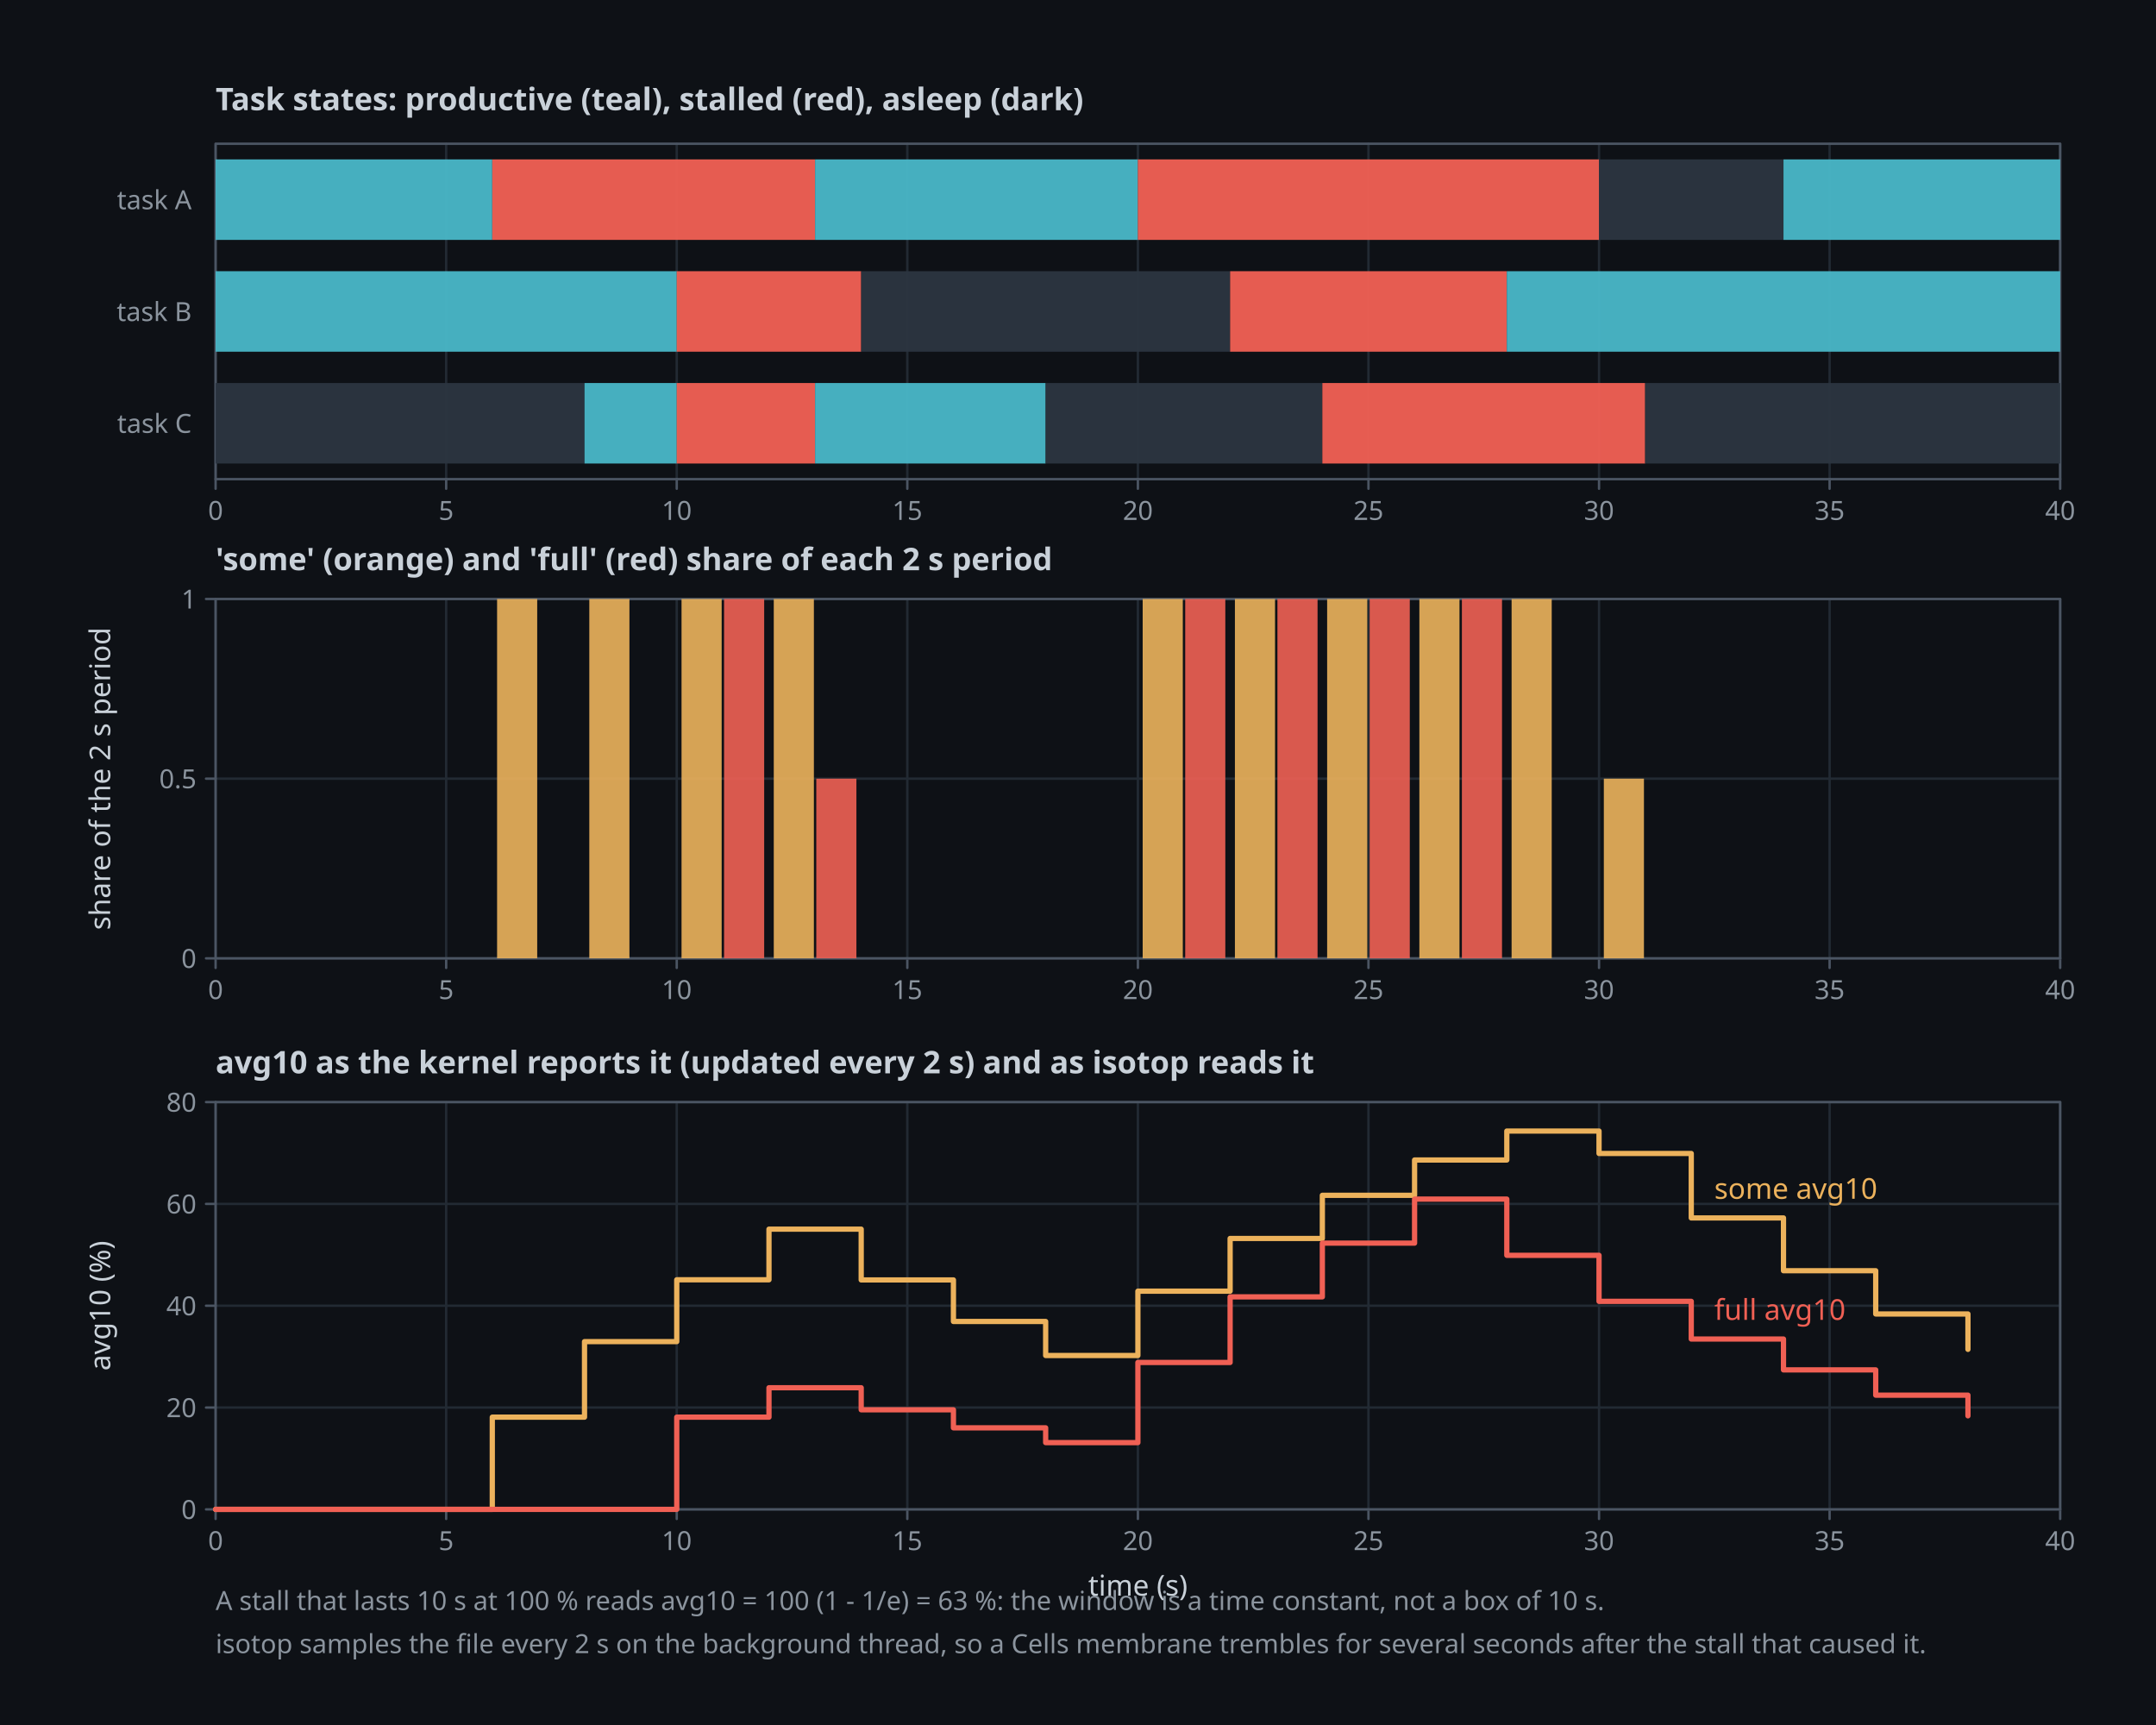
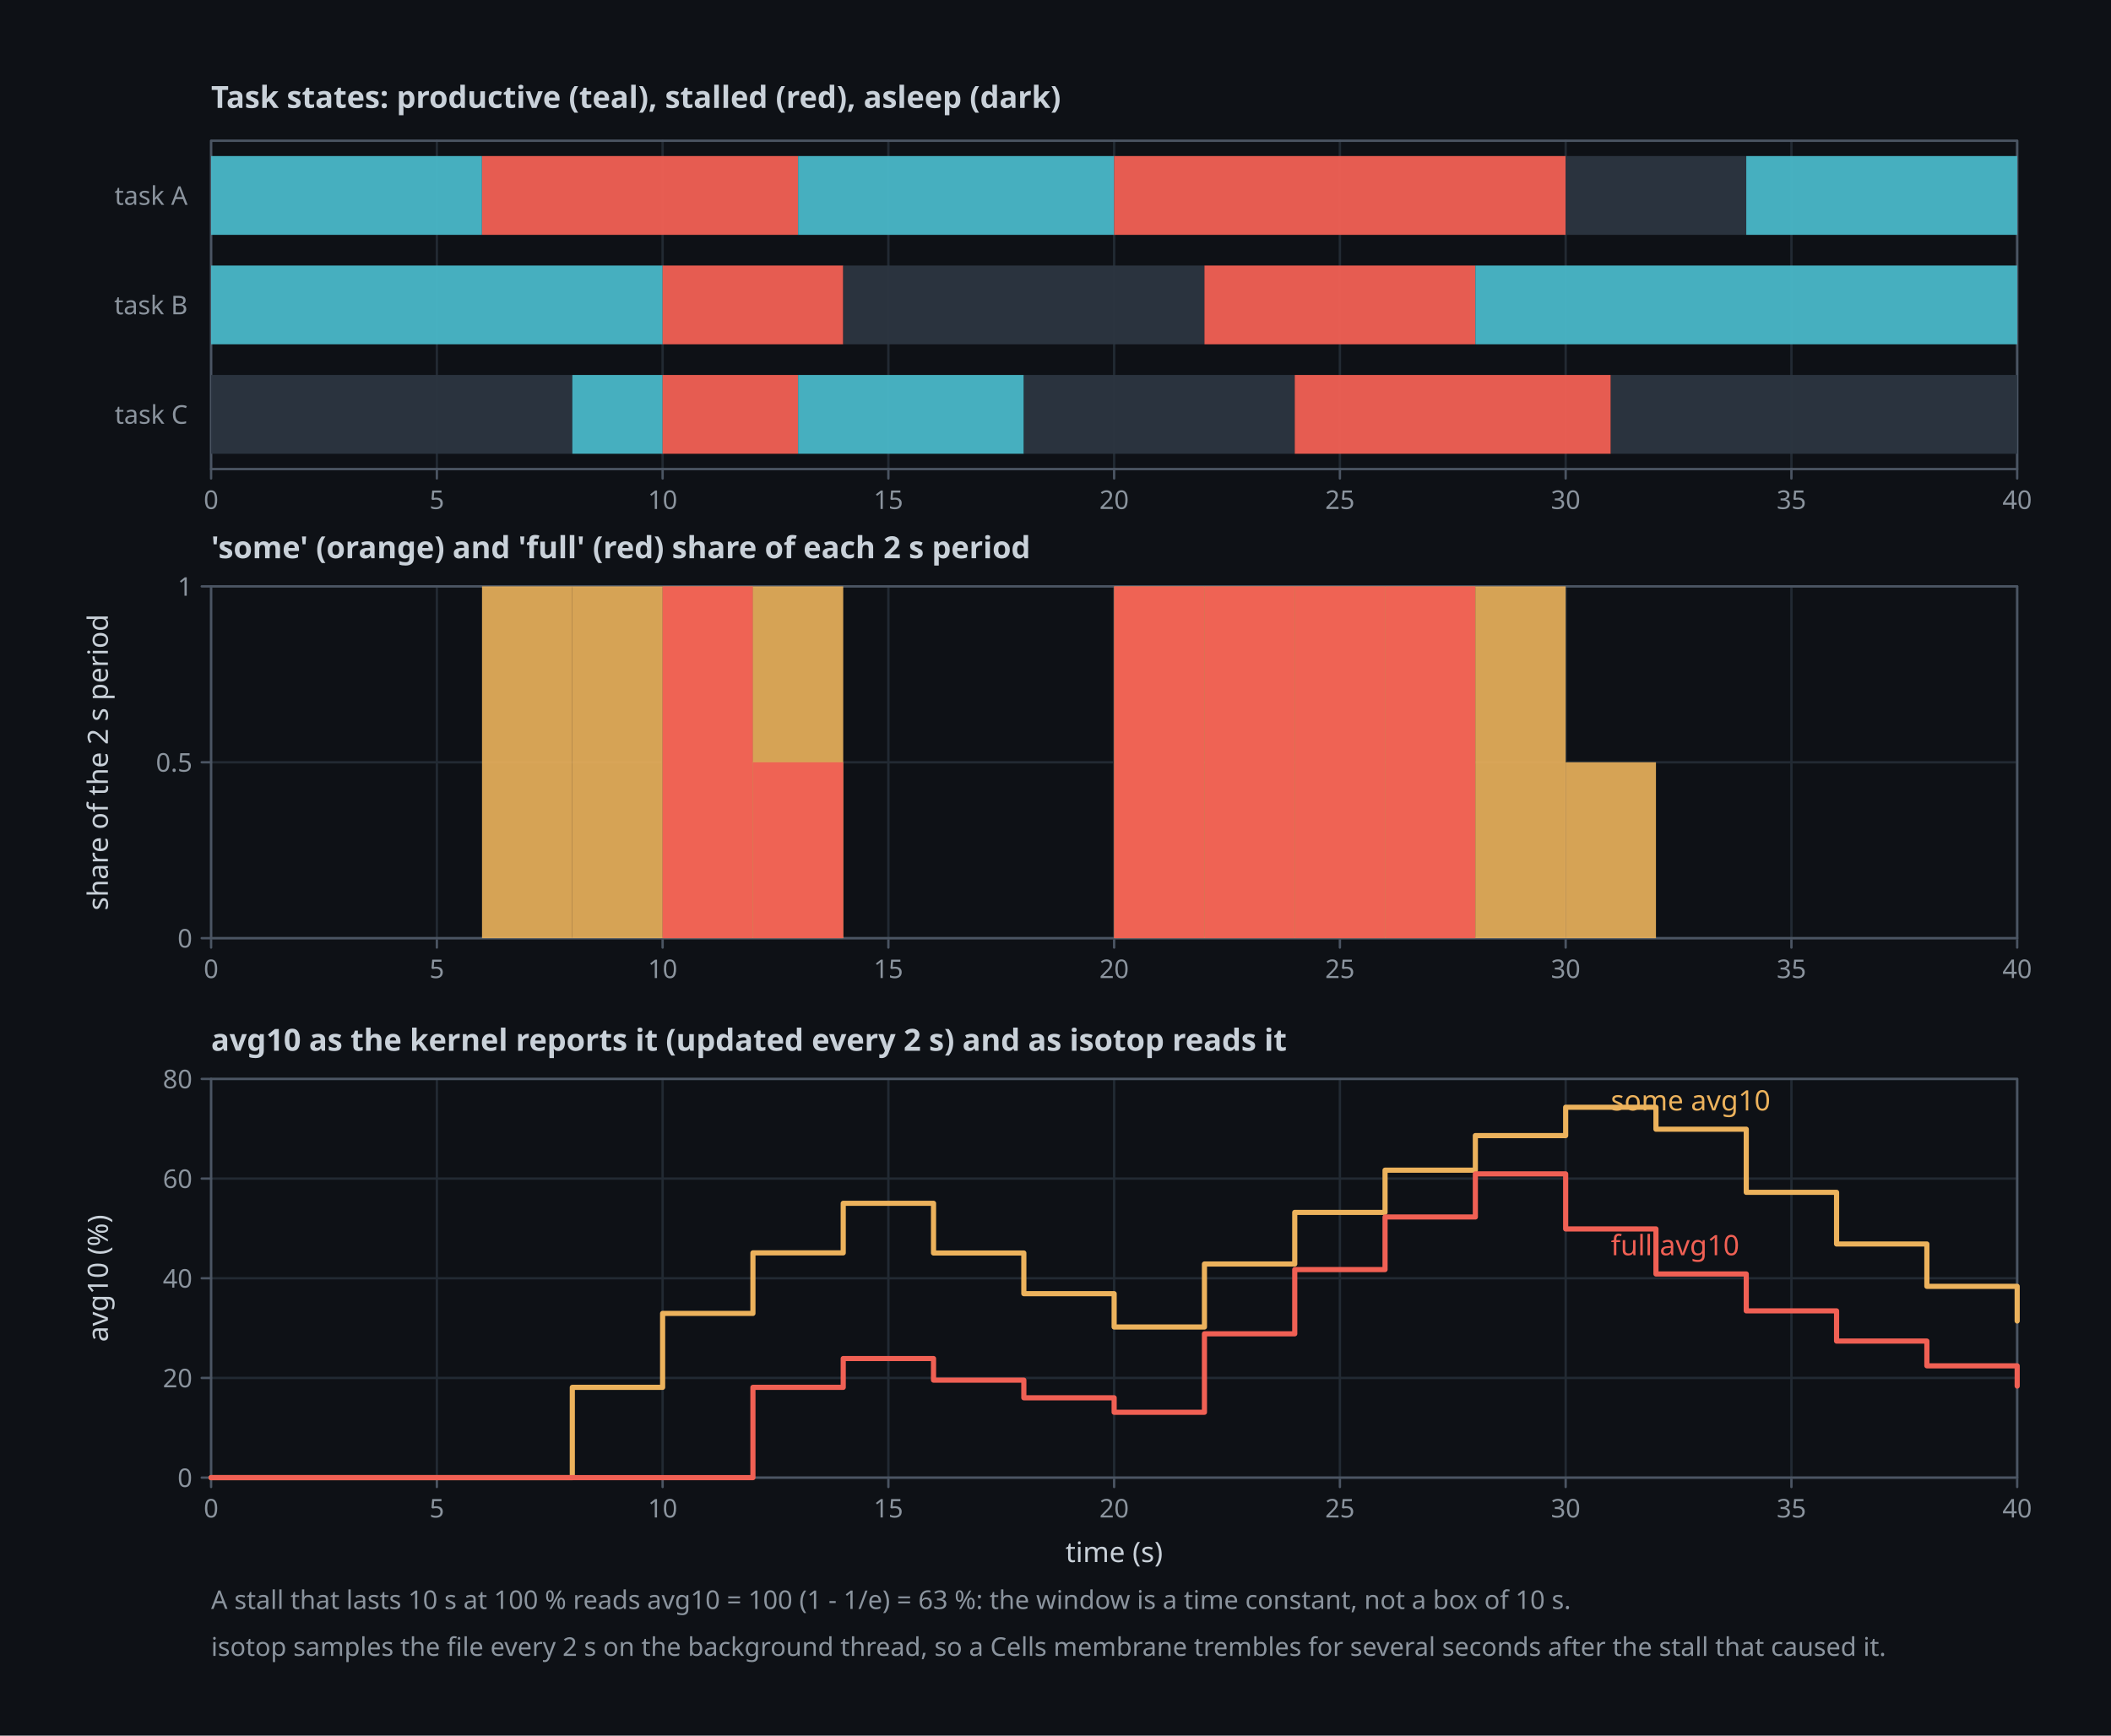
- <svg xmlns="http://www.w3.org/2000/svg" viewBox="0 0 900 720" width="900" height="720" font-family="system-ui, sans-serif" role="img">
-   <rect width="900" height="720" fill="#0e1116" />
+ <svg xmlns="http://www.w3.org/2000/svg" viewBox="0 0 900 740" width="900" height="740" font-family="system-ui, sans-serif" role="img">
+   <rect width="900" height="740" fill="#0e1116" />
  <line x1="90" y1="60" x2="90" y2="200" fill="none" stroke="#222a33" stroke-width="1" stroke-linejoin="round" stroke-linecap="round" />
  <line x1="90" y1="200" x2="90" y2="204" fill="none" stroke="#4b5563" stroke-width="1" stroke-linejoin="round" stroke-linecap="round" />
  <text x="90" y="217" font-size="11" text-anchor="middle" fill="#8b949e">0</text>
  <line x1="186.25" y1="60" x2="186.25" y2="200" fill="none" stroke="#222a33" stroke-width="1" stroke-linejoin="round" stroke-linecap="round" />
  <line x1="186.25" y1="200" x2="186.25" y2="204" fill="none" stroke="#4b5563" stroke-width="1" stroke-linejoin="round" stroke-linecap="round" />
  <text x="186.25" y="217" font-size="11" text-anchor="middle" fill="#8b949e">5</text>
  <line x1="282.5" y1="60" x2="282.5" y2="200" fill="none" stroke="#222a33" stroke-width="1" stroke-linejoin="round" stroke-linecap="round" />
  <line x1="282.5" y1="200" x2="282.5" y2="204" fill="none" stroke="#4b5563" stroke-width="1" stroke-linejoin="round" stroke-linecap="round" />
  <text x="282.5" y="217" font-size="11" text-anchor="middle" fill="#8b949e">10</text>
  <line x1="378.75" y1="60" x2="378.75" y2="200" fill="none" stroke="#222a33" stroke-width="1" stroke-linejoin="round" stroke-linecap="round" />
  <line x1="378.75" y1="200" x2="378.75" y2="204" fill="none" stroke="#4b5563" stroke-width="1" stroke-linejoin="round" stroke-linecap="round" />
  <text x="378.75" y="217" font-size="11" text-anchor="middle" fill="#8b949e">15</text>
  <line x1="475" y1="60" x2="475" y2="200" fill="none" stroke="#222a33" stroke-width="1" stroke-linejoin="round" stroke-linecap="round" />
  <line x1="475" y1="200" x2="475" y2="204" fill="none" stroke="#4b5563" stroke-width="1" stroke-linejoin="round" stroke-linecap="round" />
  <text x="475" y="217" font-size="11" text-anchor="middle" fill="#8b949e">20</text>
  <line x1="571.25" y1="60" x2="571.25" y2="200" fill="none" stroke="#222a33" stroke-width="1" stroke-linejoin="round" stroke-linecap="round" />
  <line x1="571.25" y1="200" x2="571.25" y2="204" fill="none" stroke="#4b5563" stroke-width="1" stroke-linejoin="round" stroke-linecap="round" />
  <text x="571.25" y="217" font-size="11" text-anchor="middle" fill="#8b949e">25</text>
  <line x1="667.5" y1="60" x2="667.5" y2="200" fill="none" stroke="#222a33" stroke-width="1" stroke-linejoin="round" stroke-linecap="round" />
  <line x1="667.5" y1="200" x2="667.5" y2="204" fill="none" stroke="#4b5563" stroke-width="1" stroke-linejoin="round" stroke-linecap="round" />
  <text x="667.5" y="217" font-size="11" text-anchor="middle" fill="#8b949e">30</text>
  <line x1="763.75" y1="60" x2="763.75" y2="200" fill="none" stroke="#222a33" stroke-width="1" stroke-linejoin="round" stroke-linecap="round" />
  <line x1="763.75" y1="200" x2="763.75" y2="204" fill="none" stroke="#4b5563" stroke-width="1" stroke-linejoin="round" stroke-linecap="round" />
  <text x="763.75" y="217" font-size="11" text-anchor="middle" fill="#8b949e">35</text>
  <line x1="860" y1="60" x2="860" y2="200" fill="none" stroke="#222a33" stroke-width="1" stroke-linejoin="round" stroke-linecap="round" />
  <line x1="860" y1="200" x2="860" y2="204" fill="none" stroke="#4b5563" stroke-width="1" stroke-linejoin="round" stroke-linecap="round" />
  <text x="860" y="217" font-size="11" text-anchor="middle" fill="#8b949e">40</text>
  <rect x="90" y="60" width="770" height="140" rx="0" fill="none" stroke="#4b5563" stroke-width="1" stroke-linejoin="round" stroke-linecap="round" />
  <text x="90" y="46" font-size="13" text-anchor="start" fill="#c9d1d9" font-weight="600">Task states: productive (teal), stalled (red), asleep (dark)</text>
  <text x="80" y="87.33" font-size="11" text-anchor="end" fill="#8b949e">task A</text>
  <rect x="90" y="66.53" width="115.5" height="33.6" rx="0" fill="#48b7c7" opacity="0.95" />
  <rect x="205.5" y="66.53" width="134.75" height="33.6" rx="0" fill="#f06054" opacity="0.95" />
  <rect x="340.25" y="66.53" width="134.75" height="33.6" rx="0" fill="#48b7c7" opacity="0.95" />
  <rect x="475" y="66.53" width="192.5" height="33.6" rx="0" fill="#f06054" opacity="0.95" />
  <rect x="667.5" y="66.53" width="77" height="33.6" rx="0" fill="#2b3440" opacity="0.95" />
  <rect x="744.5" y="66.53" width="115.5" height="33.6" rx="0" fill="#48b7c7" opacity="0.95" />
  <text x="80" y="134" font-size="11" text-anchor="end" fill="#8b949e">task B</text>
  <rect x="90" y="113.2" width="192.5" height="33.6" rx="0" fill="#48b7c7" opacity="0.95" />
  <rect x="282.5" y="113.2" width="77" height="33.6" rx="0" fill="#f06054" opacity="0.95" />
  <rect x="359.5" y="113.2" width="154" height="33.6" rx="0" fill="#2b3440" opacity="0.95" />
  <rect x="513.5" y="113.2" width="115.5" height="33.6" rx="0" fill="#f06054" opacity="0.95" />
  <rect x="629" y="113.2" width="231" height="33.6" rx="0" fill="#48b7c7" opacity="0.95" />
  <text x="80" y="180.67" font-size="11" text-anchor="end" fill="#8b949e">task C</text>
  <rect x="90" y="159.87" width="154" height="33.6" rx="0" fill="#2b3440" opacity="0.95" />
  <rect x="244" y="159.87" width="38.5" height="33.6" rx="0" fill="#48b7c7" opacity="0.95" />
  <rect x="282.5" y="159.87" width="57.75" height="33.6" rx="0" fill="#f06054" opacity="0.95" />
  <rect x="340.25" y="159.87" width="96.25" height="33.6" rx="0" fill="#48b7c7" opacity="0.95" />
  <rect x="436.5" y="159.87" width="115.5" height="33.6" rx="0" fill="#2b3440" opacity="0.95" />
  <rect x="552" y="159.87" width="134.75" height="33.6" rx="0" fill="#f06054" opacity="0.95" />
  <rect x="686.75" y="159.87" width="173.25" height="33.6" rx="0" fill="#2b3440" opacity="0.95" />
  <line x1="90" y1="250" x2="90" y2="400" fill="none" stroke="#222a33" stroke-width="1" stroke-linejoin="round" stroke-linecap="round" />
  <line x1="90" y1="400" x2="90" y2="404" fill="none" stroke="#4b5563" stroke-width="1" stroke-linejoin="round" stroke-linecap="round" />
  <text x="90" y="417" font-size="11" text-anchor="middle" fill="#8b949e">0</text>
  <line x1="186.25" y1="250" x2="186.25" y2="400" fill="none" stroke="#222a33" stroke-width="1" stroke-linejoin="round" stroke-linecap="round" />
  <line x1="186.25" y1="400" x2="186.25" y2="404" fill="none" stroke="#4b5563" stroke-width="1" stroke-linejoin="round" stroke-linecap="round" />
  <text x="186.25" y="417" font-size="11" text-anchor="middle" fill="#8b949e">5</text>
  <line x1="282.5" y1="250" x2="282.5" y2="400" fill="none" stroke="#222a33" stroke-width="1" stroke-linejoin="round" stroke-linecap="round" />
  <line x1="282.5" y1="400" x2="282.5" y2="404" fill="none" stroke="#4b5563" stroke-width="1" stroke-linejoin="round" stroke-linecap="round" />
  <text x="282.5" y="417" font-size="11" text-anchor="middle" fill="#8b949e">10</text>
  <line x1="378.75" y1="250" x2="378.75" y2="400" fill="none" stroke="#222a33" stroke-width="1" stroke-linejoin="round" stroke-linecap="round" />
  <line x1="378.75" y1="400" x2="378.75" y2="404" fill="none" stroke="#4b5563" stroke-width="1" stroke-linejoin="round" stroke-linecap="round" />
  <text x="378.75" y="417" font-size="11" text-anchor="middle" fill="#8b949e">15</text>
  <line x1="475" y1="250" x2="475" y2="400" fill="none" stroke="#222a33" stroke-width="1" stroke-linejoin="round" stroke-linecap="round" />
  <line x1="475" y1="400" x2="475" y2="404" fill="none" stroke="#4b5563" stroke-width="1" stroke-linejoin="round" stroke-linecap="round" />
  <text x="475" y="417" font-size="11" text-anchor="middle" fill="#8b949e">20</text>
  <line x1="571.25" y1="250" x2="571.25" y2="400" fill="none" stroke="#222a33" stroke-width="1" stroke-linejoin="round" stroke-linecap="round" />
  <line x1="571.25" y1="400" x2="571.25" y2="404" fill="none" stroke="#4b5563" stroke-width="1" stroke-linejoin="round" stroke-linecap="round" />
  <text x="571.25" y="417" font-size="11" text-anchor="middle" fill="#8b949e">25</text>
  <line x1="667.5" y1="250" x2="667.5" y2="400" fill="none" stroke="#222a33" stroke-width="1" stroke-linejoin="round" stroke-linecap="round" />
  <line x1="667.5" y1="400" x2="667.5" y2="404" fill="none" stroke="#4b5563" stroke-width="1" stroke-linejoin="round" stroke-linecap="round" />
  <text x="667.5" y="417" font-size="11" text-anchor="middle" fill="#8b949e">30</text>
  <line x1="763.75" y1="250" x2="763.75" y2="400" fill="none" stroke="#222a33" stroke-width="1" stroke-linejoin="round" stroke-linecap="round" />
  <line x1="763.75" y1="400" x2="763.75" y2="404" fill="none" stroke="#4b5563" stroke-width="1" stroke-linejoin="round" stroke-linecap="round" />
  <text x="763.75" y="417" font-size="11" text-anchor="middle" fill="#8b949e">35</text>
  <line x1="860" y1="250" x2="860" y2="400" fill="none" stroke="#222a33" stroke-width="1" stroke-linejoin="round" stroke-linecap="round" />
  <line x1="860" y1="400" x2="860" y2="404" fill="none" stroke="#4b5563" stroke-width="1" stroke-linejoin="round" stroke-linecap="round" />
  <text x="860" y="417" font-size="11" text-anchor="middle" fill="#8b949e">40</text>
  <line x1="90" y1="400" x2="860" y2="400" fill="none" stroke="#222a33" stroke-width="1" stroke-linejoin="round" stroke-linecap="round" />
  <line x1="86" y1="400" x2="90" y2="400" fill="none" stroke="#4b5563" stroke-width="1" stroke-linejoin="round" stroke-linecap="round" />
  <text x="82" y="404" font-size="11" text-anchor="end" fill="#8b949e">0</text>
  <line x1="90" y1="325" x2="860" y2="325" fill="none" stroke="#222a33" stroke-width="1" stroke-linejoin="round" stroke-linecap="round" />
  <line x1="86" y1="325" x2="90" y2="325" fill="none" stroke="#4b5563" stroke-width="1" stroke-linejoin="round" stroke-linecap="round" />
  <text x="82" y="329" font-size="11" text-anchor="end" fill="#8b949e">0.5</text>
  <line x1="90" y1="250" x2="860" y2="250" fill="none" stroke="#222a33" stroke-width="1" stroke-linejoin="round" stroke-linecap="round" />
  <line x1="86" y1="250" x2="90" y2="250" fill="none" stroke="#4b5563" stroke-width="1" stroke-linejoin="round" stroke-linecap="round" />
  <text x="82" y="254" font-size="11" text-anchor="end" fill="#8b949e">1</text>
  <rect x="90" y="250" width="770" height="150" rx="0" fill="none" stroke="#4b5563" stroke-width="1" stroke-linejoin="round" stroke-linecap="round" />
  <text x="46" y="325" font-size="12" text-anchor="middle" fill="#c9d1d9" transform="rotate(-90 46 325)">share of the 2 s period</text>
  <text x="90" y="238" font-size="13" text-anchor="start" fill="#c9d1d9" font-weight="600">'some' (orange) and 'full' (red) share of each 2 s period</text>
-   <rect x="92" y="400" width="16.75" height="0" rx="0" fill="#ecb25c" opacity="0.9" />
-   <rect x="109.75" y="400" width="16.75" height="0" rx="0" fill="#f06054" opacity="0.9" />
-   <rect x="130.5" y="400" width="16.75" height="0" rx="0" fill="#ecb25c" opacity="0.9" />
-   <rect x="148.25" y="400" width="16.75" height="0" rx="0" fill="#f06054" opacity="0.9" />
-   <rect x="169" y="400" width="16.75" height="0" rx="0" fill="#ecb25c" opacity="0.9" />
-   <rect x="186.75" y="400" width="16.75" height="0" rx="0" fill="#f06054" opacity="0.9" />
-   <rect x="207.5" y="250" width="16.75" height="150" rx="0" fill="#ecb25c" opacity="0.9" />
-   <rect x="225.25" y="400" width="16.75" height="0" rx="0" fill="#f06054" opacity="0.9" />
-   <rect x="246" y="250" width="16.75" height="150" rx="0" fill="#ecb25c" opacity="0.9" />
-   <rect x="263.75" y="400" width="16.75" height="0" rx="0" fill="#f06054" opacity="0.9" />
-   <rect x="284.5" y="250" width="16.75" height="150" rx="0" fill="#ecb25c" opacity="0.9" />
-   <rect x="302.25" y="250" width="16.75" height="150" rx="0" fill="#f06054" opacity="0.9" />
-   <rect x="323" y="250" width="16.75" height="150" rx="0" fill="#ecb25c" opacity="0.9" />
-   <rect x="340.75" y="325" width="16.75" height="75" rx="0" fill="#f06054" opacity="0.9" />
-   <rect x="361.5" y="400" width="16.75" height="0" rx="0" fill="#ecb25c" opacity="0.9" />
-   <rect x="379.25" y="400" width="16.75" height="0" rx="0" fill="#f06054" opacity="0.9" />
-   <rect x="400" y="400" width="16.75" height="0" rx="0" fill="#ecb25c" opacity="0.9" />
-   <rect x="417.75" y="400" width="16.75" height="0" rx="0" fill="#f06054" opacity="0.9" />
-   <rect x="438.5" y="400" width="16.75" height="0" rx="0" fill="#ecb25c" opacity="0.9" />
-   <rect x="456.25" y="400" width="16.75" height="0" rx="0" fill="#f06054" opacity="0.9" />
-   <rect x="477" y="250" width="16.75" height="150" rx="0" fill="#ecb25c" opacity="0.9" />
-   <rect x="494.75" y="250" width="16.75" height="150" rx="0" fill="#f06054" opacity="0.9" />
-   <rect x="515.5" y="250" width="16.75" height="150" rx="0" fill="#ecb25c" opacity="0.9" />
-   <rect x="533.25" y="250" width="16.75" height="150" rx="0" fill="#f06054" opacity="0.9" />
-   <rect x="554" y="250" width="16.75" height="150" rx="0" fill="#ecb25c" opacity="0.9" />
-   <rect x="571.75" y="250" width="16.75" height="150" rx="0" fill="#f06054" opacity="0.9" />
-   <rect x="592.5" y="250" width="16.75" height="150" rx="0" fill="#ecb25c" opacity="0.9" />
-   <rect x="610.25" y="250" width="16.75" height="150" rx="0" fill="#f06054" opacity="0.9" />
-   <rect x="631" y="250" width="16.75" height="150" rx="0" fill="#ecb25c" opacity="0.9" />
-   <rect x="648.75" y="400" width="16.75" height="0" rx="0" fill="#f06054" opacity="0.9" />
-   <rect x="669.5" y="325" width="16.75" height="75" rx="0" fill="#ecb25c" opacity="0.9" />
-   <rect x="687.25" y="400" width="16.75" height="0" rx="0" fill="#f06054" opacity="0.9" />
-   <rect x="708" y="400" width="16.75" height="0" rx="0" fill="#ecb25c" opacity="0.9" />
-   <rect x="725.75" y="400" width="16.75" height="0" rx="0" fill="#f06054" opacity="0.9" />
-   <rect x="746.5" y="400" width="16.75" height="0" rx="0" fill="#ecb25c" opacity="0.9" />
-   <rect x="764.25" y="400" width="16.75" height="0" rx="0" fill="#f06054" opacity="0.9" />
-   <rect x="785" y="400" width="16.75" height="0" rx="0" fill="#ecb25c" opacity="0.9" />
-   <rect x="802.75" y="400" width="16.75" height="0" rx="0" fill="#f06054" opacity="0.9" />
-   <rect x="823.5" y="400" width="16.75" height="0" rx="0" fill="#ecb25c" opacity="0.9" />
-   <rect x="841.25" y="400" width="16.75" height="0" rx="0" fill="#f06054" opacity="0.9" />
+   <rect x="90" y="400" width="38.5" height="0" rx="0" fill="#ecb25c" opacity="0.9" />
+   <rect x="90" y="400" width="38.5" height="0" rx="0" fill="#f06054" opacity="0.95" />
+   <rect x="128.5" y="400" width="38.5" height="0" rx="0" fill="#ecb25c" opacity="0.9" />
+   <rect x="128.5" y="400" width="38.5" height="0" rx="0" fill="#f06054" opacity="0.95" />
+   <rect x="167" y="400" width="38.5" height="0" rx="0" fill="#ecb25c" opacity="0.9" />
+   <rect x="167" y="400" width="38.5" height="0" rx="0" fill="#f06054" opacity="0.95" />
+   <rect x="205.5" y="250" width="38.5" height="150" rx="0" fill="#ecb25c" opacity="0.9" />
+   <rect x="205.5" y="400" width="38.5" height="0" rx="0" fill="#f06054" opacity="0.95" />
+   <rect x="244" y="250" width="38.5" height="150" rx="0" fill="#ecb25c" opacity="0.9" />
+   <rect x="244" y="400" width="38.5" height="0" rx="0" fill="#f06054" opacity="0.95" />
+   <rect x="282.5" y="250" width="38.5" height="150" rx="0" fill="#ecb25c" opacity="0.9" />
+   <rect x="282.5" y="250" width="38.5" height="150" rx="0" fill="#f06054" opacity="0.95" />
+   <rect x="321" y="250" width="38.5" height="150" rx="0" fill="#ecb25c" opacity="0.9" />
+   <rect x="321" y="325" width="38.5" height="75" rx="0" fill="#f06054" opacity="0.95" />
+   <rect x="359.5" y="400" width="38.5" height="0" rx="0" fill="#ecb25c" opacity="0.9" />
+   <rect x="359.5" y="400" width="38.5" height="0" rx="0" fill="#f06054" opacity="0.95" />
+   <rect x="398" y="400" width="38.5" height="0" rx="0" fill="#ecb25c" opacity="0.9" />
+   <rect x="398" y="400" width="38.5" height="0" rx="0" fill="#f06054" opacity="0.95" />
+   <rect x="436.5" y="400" width="38.5" height="0" rx="0" fill="#ecb25c" opacity="0.9" />
+   <rect x="436.5" y="400" width="38.5" height="0" rx="0" fill="#f06054" opacity="0.95" />
+   <rect x="475" y="250" width="38.5" height="150" rx="0" fill="#ecb25c" opacity="0.9" />
+   <rect x="475" y="250" width="38.5" height="150" rx="0" fill="#f06054" opacity="0.95" />
+   <rect x="513.5" y="250" width="38.5" height="150" rx="0" fill="#ecb25c" opacity="0.9" />
+   <rect x="513.5" y="250" width="38.5" height="150" rx="0" fill="#f06054" opacity="0.95" />
+   <rect x="552" y="250" width="38.5" height="150" rx="0" fill="#ecb25c" opacity="0.9" />
+   <rect x="552" y="250" width="38.5" height="150" rx="0" fill="#f06054" opacity="0.95" />
+   <rect x="590.5" y="250" width="38.5" height="150" rx="0" fill="#ecb25c" opacity="0.9" />
+   <rect x="590.5" y="250" width="38.5" height="150" rx="0" fill="#f06054" opacity="0.95" />
+   <rect x="629" y="250" width="38.5" height="150" rx="0" fill="#ecb25c" opacity="0.9" />
+   <rect x="629" y="400" width="38.5" height="0" rx="0" fill="#f06054" opacity="0.95" />
+   <rect x="667.5" y="325" width="38.5" height="75" rx="0" fill="#ecb25c" opacity="0.9" />
+   <rect x="667.5" y="400" width="38.5" height="0" rx="0" fill="#f06054" opacity="0.95" />
+   <rect x="706" y="400" width="38.5" height="0" rx="0" fill="#ecb25c" opacity="0.9" />
+   <rect x="706" y="400" width="38.5" height="0" rx="0" fill="#f06054" opacity="0.95" />
+   <rect x="744.5" y="400" width="38.5" height="0" rx="0" fill="#ecb25c" opacity="0.9" />
+   <rect x="744.5" y="400" width="38.5" height="0" rx="0" fill="#f06054" opacity="0.95" />
+   <rect x="783" y="400" width="38.5" height="0" rx="0" fill="#ecb25c" opacity="0.9" />
+   <rect x="783" y="400" width="38.5" height="0" rx="0" fill="#f06054" opacity="0.95" />
+   <rect x="821.5" y="400" width="38.5" height="0" rx="0" fill="#ecb25c" opacity="0.9" />
+   <rect x="821.5" y="400" width="38.5" height="0" rx="0" fill="#f06054" opacity="0.95" />
  <line x1="90" y1="460" x2="90" y2="630" fill="none" stroke="#222a33" stroke-width="1" stroke-linejoin="round" stroke-linecap="round" />
  <line x1="90" y1="630" x2="90" y2="634" fill="none" stroke="#4b5563" stroke-width="1" stroke-linejoin="round" stroke-linecap="round" />
  <text x="90" y="647" font-size="11" text-anchor="middle" fill="#8b949e">0</text>
  <line x1="186.25" y1="460" x2="186.25" y2="630" fill="none" stroke="#222a33" stroke-width="1" stroke-linejoin="round" stroke-linecap="round" />
  <line x1="186.25" y1="630" x2="186.25" y2="634" fill="none" stroke="#4b5563" stroke-width="1" stroke-linejoin="round" stroke-linecap="round" />
  <text x="186.25" y="647" font-size="11" text-anchor="middle" fill="#8b949e">5</text>
  <line x1="282.5" y1="460" x2="282.5" y2="630" fill="none" stroke="#222a33" stroke-width="1" stroke-linejoin="round" stroke-linecap="round" />
  <line x1="282.5" y1="630" x2="282.5" y2="634" fill="none" stroke="#4b5563" stroke-width="1" stroke-linejoin="round" stroke-linecap="round" />
  <text x="282.5" y="647" font-size="11" text-anchor="middle" fill="#8b949e">10</text>
  <line x1="378.75" y1="460" x2="378.75" y2="630" fill="none" stroke="#222a33" stroke-width="1" stroke-linejoin="round" stroke-linecap="round" />
  <line x1="378.75" y1="630" x2="378.75" y2="634" fill="none" stroke="#4b5563" stroke-width="1" stroke-linejoin="round" stroke-linecap="round" />
  <text x="378.75" y="647" font-size="11" text-anchor="middle" fill="#8b949e">15</text>
  <line x1="475" y1="460" x2="475" y2="630" fill="none" stroke="#222a33" stroke-width="1" stroke-linejoin="round" stroke-linecap="round" />
  <line x1="475" y1="630" x2="475" y2="634" fill="none" stroke="#4b5563" stroke-width="1" stroke-linejoin="round" stroke-linecap="round" />
  <text x="475" y="647" font-size="11" text-anchor="middle" fill="#8b949e">20</text>
  <line x1="571.25" y1="460" x2="571.25" y2="630" fill="none" stroke="#222a33" stroke-width="1" stroke-linejoin="round" stroke-linecap="round" />
  <line x1="571.25" y1="630" x2="571.25" y2="634" fill="none" stroke="#4b5563" stroke-width="1" stroke-linejoin="round" stroke-linecap="round" />
  <text x="571.25" y="647" font-size="11" text-anchor="middle" fill="#8b949e">25</text>
  <line x1="667.5" y1="460" x2="667.5" y2="630" fill="none" stroke="#222a33" stroke-width="1" stroke-linejoin="round" stroke-linecap="round" />
  <line x1="667.5" y1="630" x2="667.5" y2="634" fill="none" stroke="#4b5563" stroke-width="1" stroke-linejoin="round" stroke-linecap="round" />
  <text x="667.5" y="647" font-size="11" text-anchor="middle" fill="#8b949e">30</text>
  <line x1="763.75" y1="460" x2="763.75" y2="630" fill="none" stroke="#222a33" stroke-width="1" stroke-linejoin="round" stroke-linecap="round" />
  <line x1="763.75" y1="630" x2="763.75" y2="634" fill="none" stroke="#4b5563" stroke-width="1" stroke-linejoin="round" stroke-linecap="round" />
  <text x="763.75" y="647" font-size="11" text-anchor="middle" fill="#8b949e">35</text>
  <line x1="860" y1="460" x2="860" y2="630" fill="none" stroke="#222a33" stroke-width="1" stroke-linejoin="round" stroke-linecap="round" />
  <line x1="860" y1="630" x2="860" y2="634" fill="none" stroke="#4b5563" stroke-width="1" stroke-linejoin="round" stroke-linecap="round" />
  <text x="860" y="647" font-size="11" text-anchor="middle" fill="#8b949e">40</text>
  <line x1="90" y1="630" x2="860" y2="630" fill="none" stroke="#222a33" stroke-width="1" stroke-linejoin="round" stroke-linecap="round" />
  <line x1="86" y1="630" x2="90" y2="630" fill="none" stroke="#4b5563" stroke-width="1" stroke-linejoin="round" stroke-linecap="round" />
  <text x="82" y="634" font-size="11" text-anchor="end" fill="#8b949e">0</text>
  <line x1="90" y1="587.5" x2="860" y2="587.5" fill="none" stroke="#222a33" stroke-width="1" stroke-linejoin="round" stroke-linecap="round" />
  <line x1="86" y1="587.5" x2="90" y2="587.5" fill="none" stroke="#4b5563" stroke-width="1" stroke-linejoin="round" stroke-linecap="round" />
  <text x="82" y="591.5" font-size="11" text-anchor="end" fill="#8b949e">20</text>
  <line x1="90" y1="545" x2="860" y2="545" fill="none" stroke="#222a33" stroke-width="1" stroke-linejoin="round" stroke-linecap="round" />
  <line x1="86" y1="545" x2="90" y2="545" fill="none" stroke="#4b5563" stroke-width="1" stroke-linejoin="round" stroke-linecap="round" />
  <text x="82" y="549" font-size="11" text-anchor="end" fill="#8b949e">40</text>
  <line x1="90" y1="502.5" x2="860" y2="502.5" fill="none" stroke="#222a33" stroke-width="1" stroke-linejoin="round" stroke-linecap="round" />
  <line x1="86" y1="502.5" x2="90" y2="502.5" fill="none" stroke="#4b5563" stroke-width="1" stroke-linejoin="round" stroke-linecap="round" />
  <text x="82" y="506.5" font-size="11" text-anchor="end" fill="#8b949e">60</text>
  <line x1="90" y1="460" x2="860" y2="460" fill="none" stroke="#222a33" stroke-width="1" stroke-linejoin="round" stroke-linecap="round" />
  <line x1="86" y1="460" x2="90" y2="460" fill="none" stroke="#4b5563" stroke-width="1" stroke-linejoin="round" stroke-linecap="round" />
  <text x="82" y="464" font-size="11" text-anchor="end" fill="#8b949e">80</text>
  <rect x="90" y="460" width="770" height="170" rx="0" fill="none" stroke="#4b5563" stroke-width="1" stroke-linejoin="round" stroke-linecap="round" />
  <text x="475" y="666" font-size="12" text-anchor="middle" fill="#c9d1d9">time (s)</text>
  <text x="46" y="545" font-size="12" text-anchor="middle" fill="#c9d1d9" transform="rotate(-90 46 545)">avg10 (%)</text>
  <text x="90" y="448" font-size="13" text-anchor="start" fill="#c9d1d9" font-weight="600">avg10 as the kernel reports it (updated every 2 s) and as isotop reads it</text>
-   <polyline points="90,630 128.5,630 128.5,630 167,630 167,630 205.5,630 205.5,591.51 244,591.51 244,559.98 282.5,559.98 282.5,534.17 321,534.17 321,513.04 359.5,513.04 359.5,534.23 398,534.23 398,551.57 436.5,551.57 436.5,565.78 475,565.78 475,538.92 513.5,538.92 513.5,516.92 552,516.92 552,498.91 590.5,498.91 590.5,484.17 629,484.17 629,472.09 667.5,472.09 667.5,481.45 706,481.45 706,508.36 744.5,508.36 744.5,530.39 783,530.39 783,548.44 821.5,548.44 821.5,563.21" fill="none" stroke="#ecb25c" stroke-width="2.2" stroke-linejoin="round" stroke-linecap="round" />
-   <polyline points="90,630 128.5,630 128.5,630 167,630 167,630 205.5,630 205.5,630 244,630 244,630 282.5,630 282.5,591.51 321,591.51 321,579.23 359.5,579.23 359.5,588.43 398,588.43 398,595.96 436.5,595.96 436.5,602.13 475,602.13 475,568.68 513.5,568.68 513.5,541.29 552,541.29 552,518.87 590.5,518.87 590.5,500.5 629,500.5 629,523.96 667.5,523.96 667.5,543.17 706,543.17 706,558.9 744.5,558.9 744.5,571.78 783,571.78 783,582.33 821.5,582.33 821.5,590.96" fill="none" stroke="#f06054" stroke-width="2.2" stroke-linejoin="round" stroke-linecap="round" />
-   <text x="715.62" y="500.36" font-size="12" text-anchor="start" fill="#ecb25c">some avg10</text>
-   <text x="715.62" y="550.9" font-size="12" text-anchor="start" fill="#f06054">full avg10</text>
-   <text x="90" y="672" font-size="11" text-anchor="start" fill="#8b949e">A stall that lasts 10 s at 100 % reads avg10 = 100 (1 - 1/e) = 63 %: the window is a time constant, not a box of 10 s.</text>
-   <text x="90" y="690" font-size="11" text-anchor="start" fill="#8b949e">isotop samples the file every 2 s on the background thread, so a Cells membrane trembles for several seconds after the stall that caused it.</text>
+   <polyline points="90,630 128.5,630 128.5,630 167,630 167,630 205.5,630 205.5,630 244,630 244,591.51 282.5,591.51 282.5,559.98 321,559.98 321,534.17 359.5,534.17 359.5,513.04 398,513.04 398,534.23 436.5,534.23 436.5,551.57 475,551.57 475,565.78 513.5,565.78 513.5,538.92 552,538.92 552,516.92 590.5,516.92 590.5,498.91 629,498.91 629,484.17 667.5,484.17 667.5,472.09 706,472.09 706,481.45 744.5,481.45 744.5,508.36 783,508.36 783,530.39 821.5,530.39 821.5,548.44 860,548.44 860,563.21" fill="none" stroke="#ecb25c" stroke-width="2.2" stroke-linejoin="round" stroke-linecap="round" />
+   <polyline points="90,630 128.5,630 128.5,630 167,630 167,630 205.5,630 205.5,630 244,630 244,630 282.5,630 282.5,630 321,630 321,591.51 359.5,591.51 359.5,579.23 398,579.23 398,588.43 436.5,588.43 436.5,595.96 475,595.96 475,602.13 513.5,602.13 513.5,568.68 552,568.68 552,541.29 590.5,541.29 590.5,518.87 629,518.87 629,500.5 667.5,500.5 667.5,523.96 706,523.96 706,543.17 744.5,543.17 744.5,558.9 783,558.9 783,571.78 821.5,571.78 821.5,582.33 860,582.33 860,590.96" fill="none" stroke="#f06054" stroke-width="2.2" stroke-linejoin="round" stroke-linecap="round" />
+   <text x="686.75" y="473.45" font-size="12" text-anchor="start" fill="#ecb25c">some avg10</text>
+   <text x="686.75" y="535.17" font-size="12" text-anchor="start" fill="#f06054">full avg10</text>
+   <text x="90" y="686" font-size="11" text-anchor="start" fill="#8b949e">A stall that lasts 10 s at 100 % reads avg10 = 100 (1 - 1/e) = 63 %: the window is a time constant, not a box of 10 s.</text>
+   <text x="90" y="706" font-size="11" text-anchor="start" fill="#8b949e">isotop samples the file every 2 s on the background thread, so a Cells membrane trembles for several seconds after the stall that caused it.</text>
</svg>
